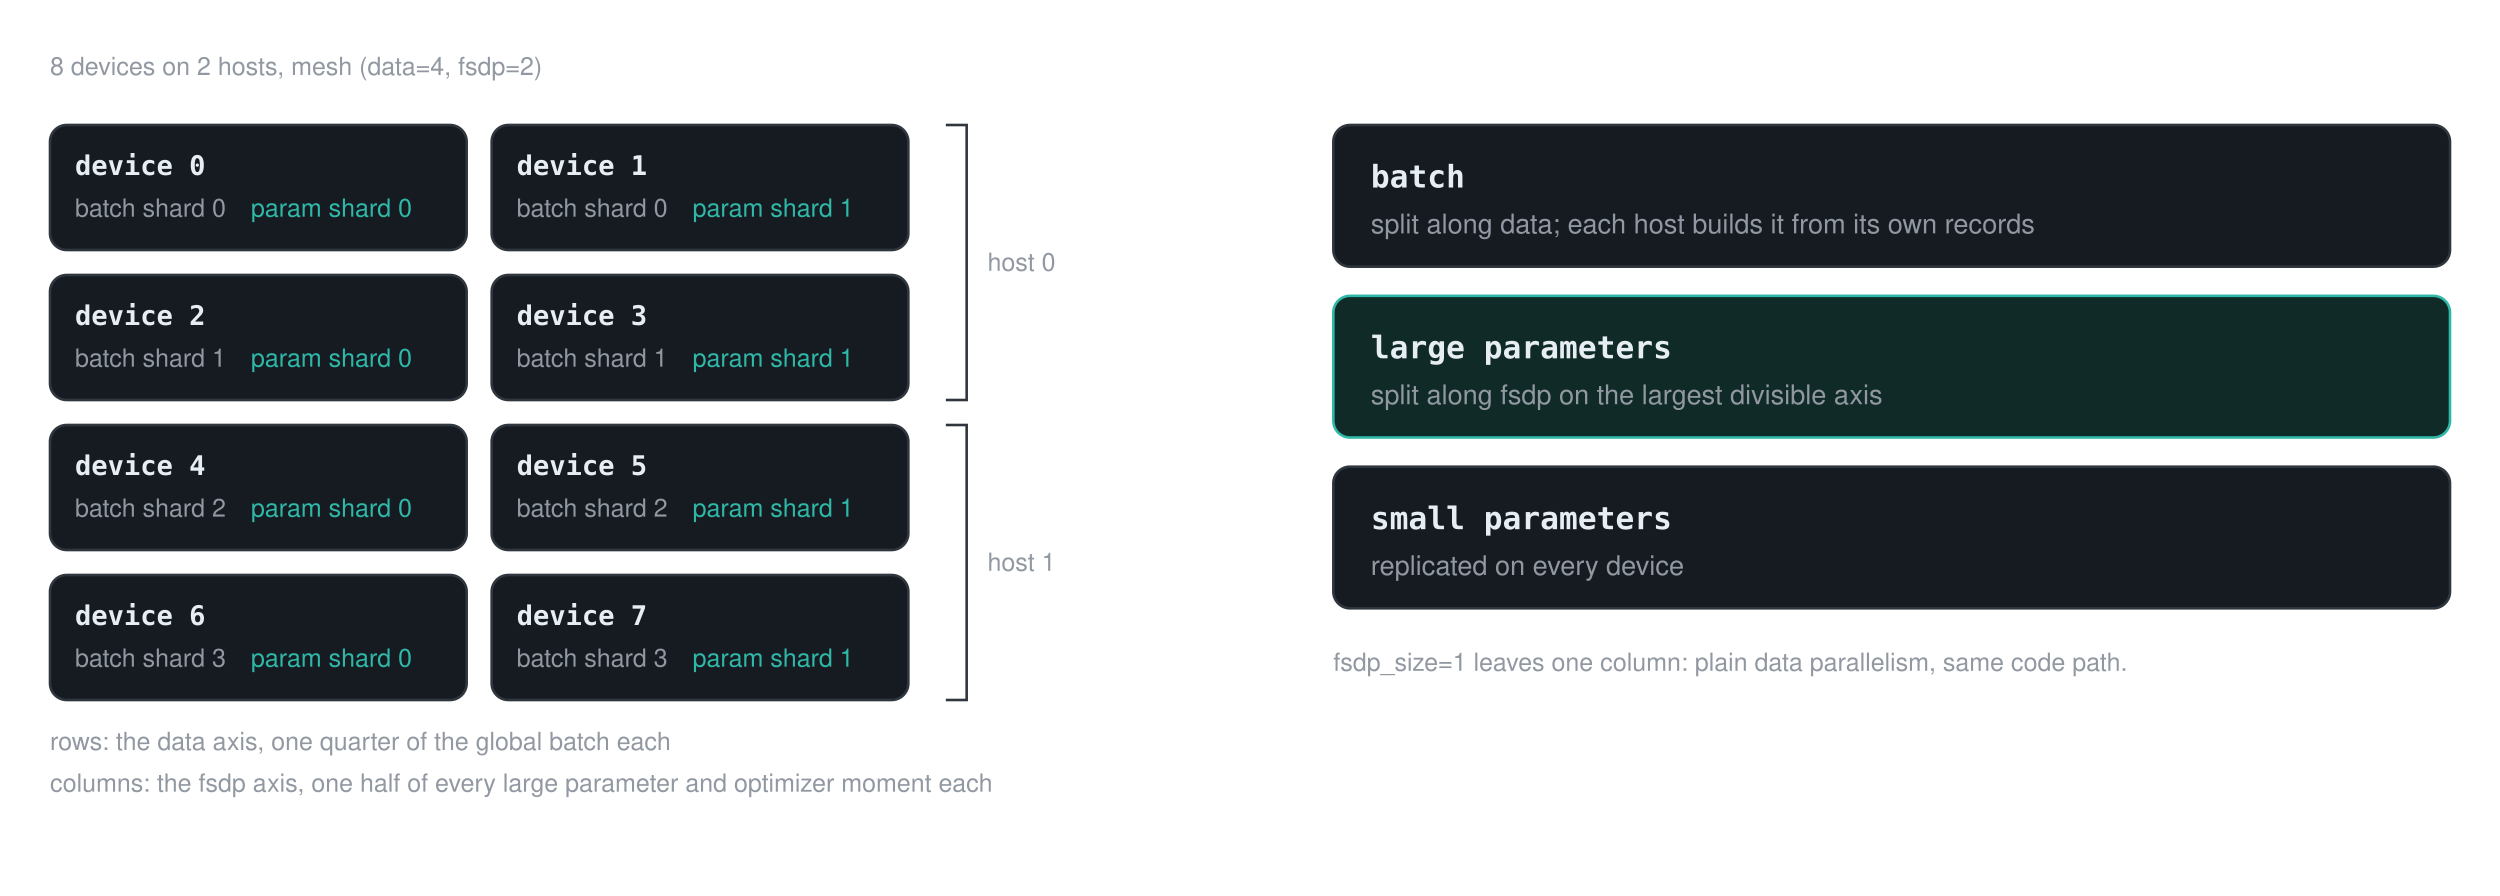
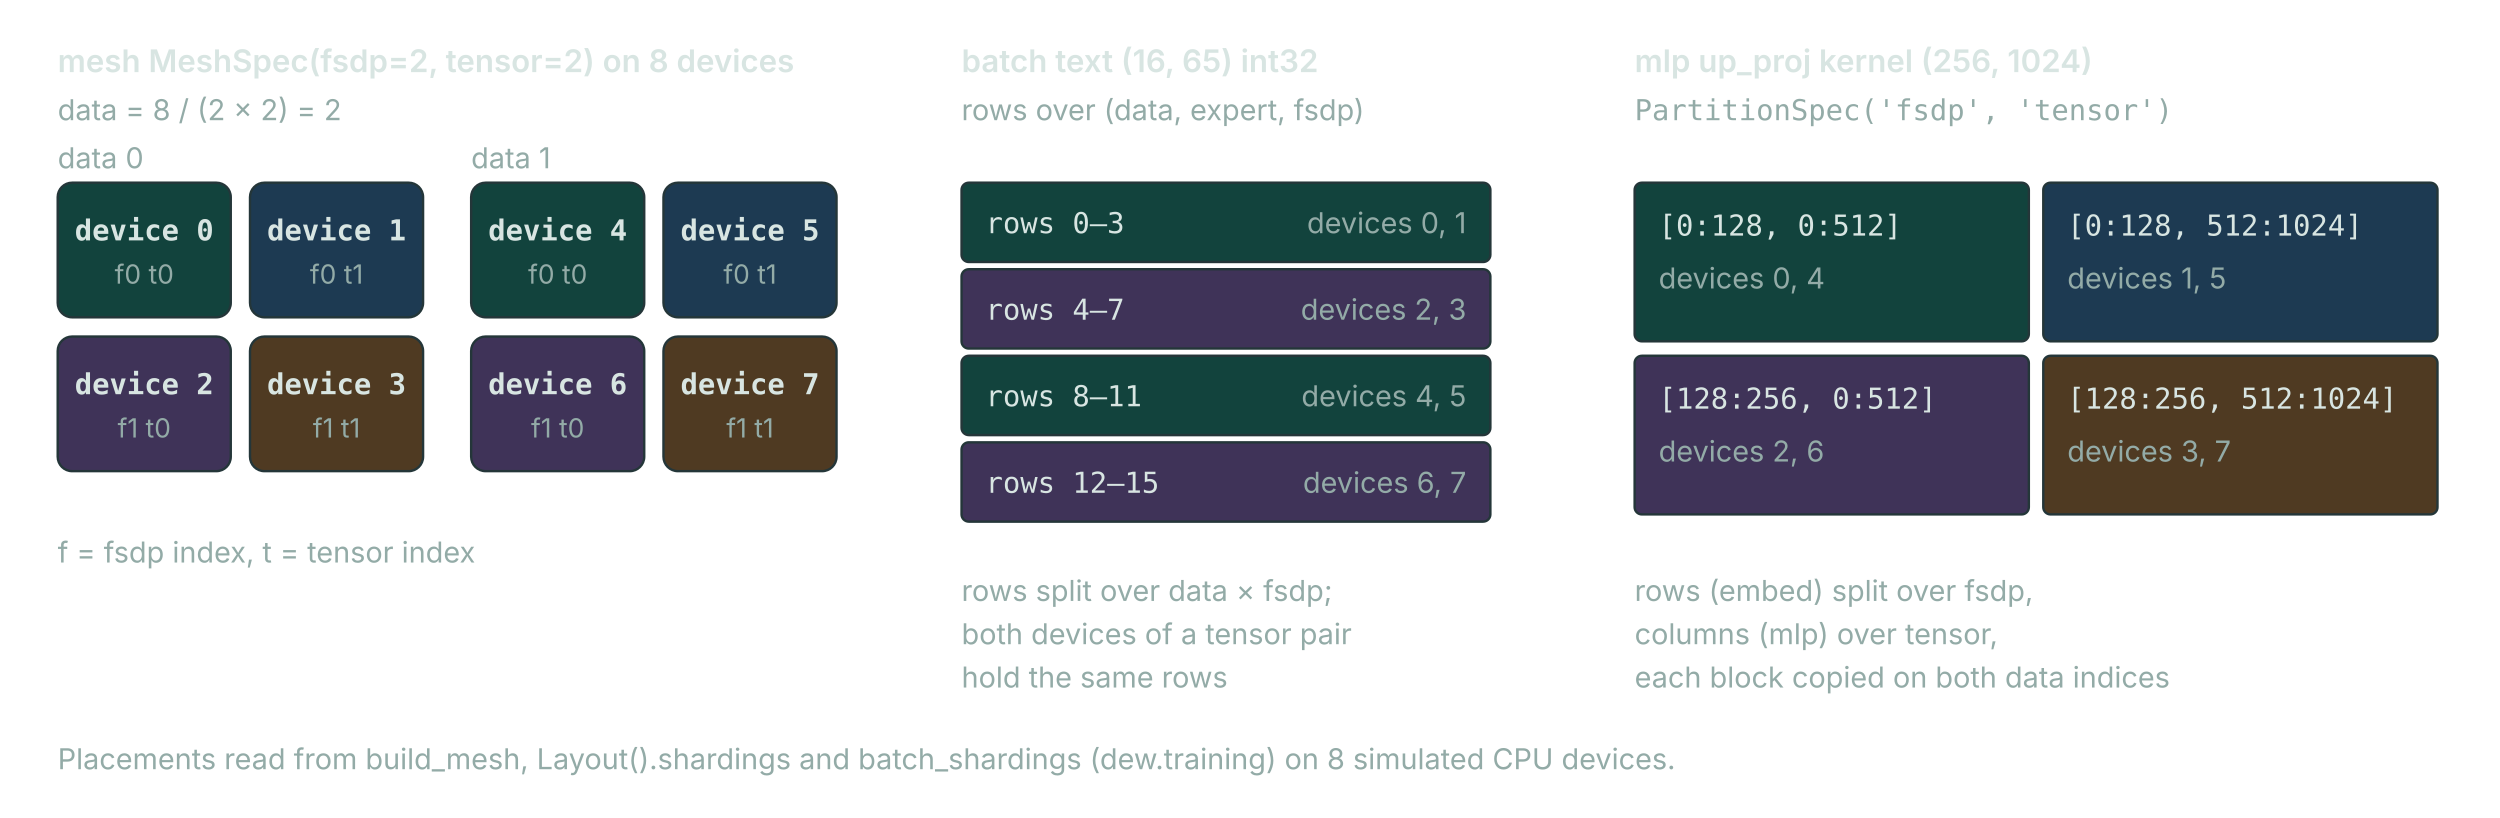
- <svg xmlns="http://www.w3.org/2000/svg" width="1200" height="430" viewBox="0 0 1200 430" role="img">
-   <defs>
-     <marker id="a" viewBox="0 0 10 10" refX="9" refY="5" markerWidth="7" markerHeight="7" orient="auto-start-reverse">
-       <path d="M 0 0 L 10 5 L 0 10 z" fill="#6e7681" />
-     </marker>
-   </defs>
-   <text x="24" y="36" font-family="-apple-system, BlinkMacSystemFont, 'Segoe UI', Helvetica, Arial, sans-serif" font-size="12" fill="#9198a1" text-anchor="start">8 devices on 2 hosts, mesh (data=4, fsdp=2)</text>
-   <rect x="24" y="60" width="200" height="60" rx="8" fill="#161b22" stroke="#30363d" stroke-width="1.25" />
-   <text x="36" y="84" font-family="ui-monospace, SFMono-Regular, Menlo, Consolas, monospace" font-size="13" font-weight="600" fill="#e6edf3">device 0</text>
-   <text x="36" y="104" font-family="-apple-system, BlinkMacSystemFont, 'Segoe UI', Helvetica, Arial, sans-serif" font-size="12" fill="#9198a1">batch shard 0<tspan fill="#2fb8a8" dx="12">param shard 0</tspan>
-   </text>
-   <rect x="236" y="60" width="200" height="60" rx="8" fill="#161b22" stroke="#30363d" stroke-width="1.25" />
-   <text x="248" y="84" font-family="ui-monospace, SFMono-Regular, Menlo, Consolas, monospace" font-size="13" font-weight="600" fill="#e6edf3">device 1</text>
-   <text x="248" y="104" font-family="-apple-system, BlinkMacSystemFont, 'Segoe UI', Helvetica, Arial, sans-serif" font-size="12" fill="#9198a1">batch shard 0<tspan fill="#2fb8a8" dx="12">param shard 1</tspan>
-   </text>
-   <rect x="24" y="132" width="200" height="60" rx="8" fill="#161b22" stroke="#30363d" stroke-width="1.25" />
-   <text x="36" y="156" font-family="ui-monospace, SFMono-Regular, Menlo, Consolas, monospace" font-size="13" font-weight="600" fill="#e6edf3">device 2</text>
-   <text x="36" y="176" font-family="-apple-system, BlinkMacSystemFont, 'Segoe UI', Helvetica, Arial, sans-serif" font-size="12" fill="#9198a1">batch shard 1<tspan fill="#2fb8a8" dx="12">param shard 0</tspan>
-   </text>
-   <rect x="236" y="132" width="200" height="60" rx="8" fill="#161b22" stroke="#30363d" stroke-width="1.25" />
-   <text x="248" y="156" font-family="ui-monospace, SFMono-Regular, Menlo, Consolas, monospace" font-size="13" font-weight="600" fill="#e6edf3">device 3</text>
-   <text x="248" y="176" font-family="-apple-system, BlinkMacSystemFont, 'Segoe UI', Helvetica, Arial, sans-serif" font-size="12" fill="#9198a1">batch shard 1<tspan fill="#2fb8a8" dx="12">param shard 1</tspan>
-   </text>
-   <rect x="24" y="204" width="200" height="60" rx="8" fill="#161b22" stroke="#30363d" stroke-width="1.25" />
-   <text x="36" y="228" font-family="ui-monospace, SFMono-Regular, Menlo, Consolas, monospace" font-size="13" font-weight="600" fill="#e6edf3">device 4</text>
-   <text x="36" y="248" font-family="-apple-system, BlinkMacSystemFont, 'Segoe UI', Helvetica, Arial, sans-serif" font-size="12" fill="#9198a1">batch shard 2<tspan fill="#2fb8a8" dx="12">param shard 0</tspan>
-   </text>
-   <rect x="236" y="204" width="200" height="60" rx="8" fill="#161b22" stroke="#30363d" stroke-width="1.25" />
-   <text x="248" y="228" font-family="ui-monospace, SFMono-Regular, Menlo, Consolas, monospace" font-size="13" font-weight="600" fill="#e6edf3">device 5</text>
-   <text x="248" y="248" font-family="-apple-system, BlinkMacSystemFont, 'Segoe UI', Helvetica, Arial, sans-serif" font-size="12" fill="#9198a1">batch shard 2<tspan fill="#2fb8a8" dx="12">param shard 1</tspan>
-   </text>
-   <rect x="24" y="276" width="200" height="60" rx="8" fill="#161b22" stroke="#30363d" stroke-width="1.25" />
-   <text x="36" y="300" font-family="ui-monospace, SFMono-Regular, Menlo, Consolas, monospace" font-size="13" font-weight="600" fill="#e6edf3">device 6</text>
-   <text x="36" y="320" font-family="-apple-system, BlinkMacSystemFont, 'Segoe UI', Helvetica, Arial, sans-serif" font-size="12" fill="#9198a1">batch shard 3<tspan fill="#2fb8a8" dx="12">param shard 0</tspan>
-   </text>
-   <rect x="236" y="276" width="200" height="60" rx="8" fill="#161b22" stroke="#30363d" stroke-width="1.25" />
-   <text x="248" y="300" font-family="ui-monospace, SFMono-Regular, Menlo, Consolas, monospace" font-size="13" font-weight="600" fill="#e6edf3">device 7</text>
-   <text x="248" y="320" font-family="-apple-system, BlinkMacSystemFont, 'Segoe UI', Helvetica, Arial, sans-serif" font-size="12" fill="#9198a1">batch shard 3<tspan fill="#2fb8a8" dx="12">param shard 1</tspan>
-   </text>
-   <path d="M 454 60 L 464 60 L 464 192 L 454 192" fill="none" stroke="#30363d" stroke-width="1.25" />
-   <text x="474" y="130.0" font-family="-apple-system, BlinkMacSystemFont, 'Segoe UI', Helvetica, Arial, sans-serif" font-size="12" fill="#9198a1" text-anchor="start">host 0</text>
-   <path d="M 454 204 L 464 204 L 464 336 L 454 336" fill="none" stroke="#30363d" stroke-width="1.25" />
-   <text x="474" y="274.0" font-family="-apple-system, BlinkMacSystemFont, 'Segoe UI', Helvetica, Arial, sans-serif" font-size="12" fill="#9198a1" text-anchor="start">host 1</text>
-   <text x="24" y="360" font-family="-apple-system, BlinkMacSystemFont, 'Segoe UI', Helvetica, Arial, sans-serif" font-size="12" fill="#9198a1" text-anchor="start">rows: the data axis, one quarter of the global batch each</text>
-   <text x="24" y="380" font-family="-apple-system, BlinkMacSystemFont, 'Segoe UI', Helvetica, Arial, sans-serif" font-size="12" fill="#9198a1" text-anchor="start">columns: the fsdp axis, one half of every large parameter and optimizer moment each</text>
-   <rect x="640" y="60" width="536" height="68" rx="8" fill="#161b22" stroke="#30363d" stroke-width="1.25" />
-   <text x="658" y="90" font-family="ui-monospace, SFMono-Regular, Menlo, Consolas, monospace" font-size="15" font-weight="600" fill="#e6edf3">batch</text>
-   <text x="658" y="112" font-family="-apple-system, BlinkMacSystemFont, 'Segoe UI', Helvetica, Arial, sans-serif" font-size="13" fill="#9198a1">split along data; each host builds it from its own records</text>
-   <rect x="640" y="142" width="536" height="68" rx="8" fill="#0f2a27" stroke="#2fb8a8" stroke-width="1.25" />
-   <text x="658" y="172" font-family="ui-monospace, SFMono-Regular, Menlo, Consolas, monospace" font-size="15" font-weight="600" fill="#e6edf3">large parameters</text>
-   <text x="658" y="194" font-family="-apple-system, BlinkMacSystemFont, 'Segoe UI', Helvetica, Arial, sans-serif" font-size="13" fill="#9198a1">split along fsdp on the largest divisible axis</text>
-   <rect x="640" y="224" width="536" height="68" rx="8" fill="#161b22" stroke="#30363d" stroke-width="1.25" />
-   <text x="658" y="254" font-family="ui-monospace, SFMono-Regular, Menlo, Consolas, monospace" font-size="15" font-weight="600" fill="#e6edf3">small parameters</text>
-   <text x="658" y="276" font-family="-apple-system, BlinkMacSystemFont, 'Segoe UI', Helvetica, Arial, sans-serif" font-size="13" fill="#9198a1">replicated on every device</text>
-   <text x="640" y="322" font-family="-apple-system, BlinkMacSystemFont, 'Segoe UI', Helvetica, Arial, sans-serif" font-size="12" fill="#9198a1" text-anchor="start">fsdp_size=1 leaves one column: plain data parallelism, same code path.</text>
+ <svg xmlns="http://www.w3.org/2000/svg" viewBox="0 0 1040 340" width="1040" height="340" role="img">
+   <text x="24" y="30" font-family="Geist, Inter, -apple-system, 'Segoe UI', Helvetica, Arial, sans-serif" font-size="13" font-weight="600" fill="#d8e5e2" text-anchor="start">mesh  MeshSpec(fsdp=2, tensor=2) on 8 devices</text>
+   <text x="24" y="50" font-family="Geist, Inter, -apple-system, 'Segoe UI', Helvetica, Arial, sans-serif" font-size="12" font-weight="400" fill="#93aba7" text-anchor="start">data = 8 / (2 × 2) = 2</text>
+   <text x="24" y="70" font-family="Geist, Inter, -apple-system, 'Segoe UI', Helvetica, Arial, sans-serif" font-size="12" font-weight="400" fill="#93aba7" text-anchor="start">data 0</text>
+   <rect x="24" y="76" width="72" height="56" rx="6" fill="#12433d" stroke="#243639" stroke-width="1" />
+   <text x="60" y="100" font-family="'Geist Mono', 'JetBrains Mono', ui-monospace, Menlo, Consolas, monospace" font-size="12" font-weight="600" fill="#d8e5e2" text-anchor="middle">device 0</text>
+   <text x="60" y="118" font-family="Geist, Inter, -apple-system, 'Segoe UI', Helvetica, Arial, sans-serif" font-size="11" font-weight="400" fill="#93aba7" text-anchor="middle">f0 t0</text>
+   <rect x="104" y="76" width="72" height="56" rx="6" fill="#1d3a52" stroke="#243639" stroke-width="1" />
+   <text x="140" y="100" font-family="'Geist Mono', 'JetBrains Mono', ui-monospace, Menlo, Consolas, monospace" font-size="12" font-weight="600" fill="#d8e5e2" text-anchor="middle">device 1</text>
+   <text x="140" y="118" font-family="Geist, Inter, -apple-system, 'Segoe UI', Helvetica, Arial, sans-serif" font-size="11" font-weight="400" fill="#93aba7" text-anchor="middle">f0 t1</text>
+   <rect x="24" y="140" width="72" height="56" rx="6" fill="#3f3358" stroke="#243639" stroke-width="1" />
+   <text x="60" y="164" font-family="'Geist Mono', 'JetBrains Mono', ui-monospace, Menlo, Consolas, monospace" font-size="12" font-weight="600" fill="#d8e5e2" text-anchor="middle">device 2</text>
+   <text x="60" y="182" font-family="Geist, Inter, -apple-system, 'Segoe UI', Helvetica, Arial, sans-serif" font-size="11" font-weight="400" fill="#93aba7" text-anchor="middle">f1 t0</text>
+   <rect x="104" y="140" width="72" height="56" rx="6" fill="#4f3a22" stroke="#243639" stroke-width="1" />
+   <text x="140" y="164" font-family="'Geist Mono', 'JetBrains Mono', ui-monospace, Menlo, Consolas, monospace" font-size="12" font-weight="600" fill="#d8e5e2" text-anchor="middle">device 3</text>
+   <text x="140" y="182" font-family="Geist, Inter, -apple-system, 'Segoe UI', Helvetica, Arial, sans-serif" font-size="11" font-weight="400" fill="#93aba7" text-anchor="middle">f1 t1</text>
+   <text x="196" y="70" font-family="Geist, Inter, -apple-system, 'Segoe UI', Helvetica, Arial, sans-serif" font-size="12" font-weight="400" fill="#93aba7" text-anchor="start">data 1</text>
+   <rect x="196" y="76" width="72" height="56" rx="6" fill="#12433d" stroke="#243639" stroke-width="1" />
+   <text x="232" y="100" font-family="'Geist Mono', 'JetBrains Mono', ui-monospace, Menlo, Consolas, monospace" font-size="12" font-weight="600" fill="#d8e5e2" text-anchor="middle">device 4</text>
+   <text x="232" y="118" font-family="Geist, Inter, -apple-system, 'Segoe UI', Helvetica, Arial, sans-serif" font-size="11" font-weight="400" fill="#93aba7" text-anchor="middle">f0 t0</text>
+   <rect x="276" y="76" width="72" height="56" rx="6" fill="#1d3a52" stroke="#243639" stroke-width="1" />
+   <text x="312" y="100" font-family="'Geist Mono', 'JetBrains Mono', ui-monospace, Menlo, Consolas, monospace" font-size="12" font-weight="600" fill="#d8e5e2" text-anchor="middle">device 5</text>
+   <text x="312" y="118" font-family="Geist, Inter, -apple-system, 'Segoe UI', Helvetica, Arial, sans-serif" font-size="11" font-weight="400" fill="#93aba7" text-anchor="middle">f0 t1</text>
+   <rect x="196" y="140" width="72" height="56" rx="6" fill="#3f3358" stroke="#243639" stroke-width="1" />
+   <text x="232" y="164" font-family="'Geist Mono', 'JetBrains Mono', ui-monospace, Menlo, Consolas, monospace" font-size="12" font-weight="600" fill="#d8e5e2" text-anchor="middle">device 6</text>
+   <text x="232" y="182" font-family="Geist, Inter, -apple-system, 'Segoe UI', Helvetica, Arial, sans-serif" font-size="11" font-weight="400" fill="#93aba7" text-anchor="middle">f1 t0</text>
+   <rect x="276" y="140" width="72" height="56" rx="6" fill="#4f3a22" stroke="#243639" stroke-width="1" />
+   <text x="312" y="164" font-family="'Geist Mono', 'JetBrains Mono', ui-monospace, Menlo, Consolas, monospace" font-size="12" font-weight="600" fill="#d8e5e2" text-anchor="middle">device 7</text>
+   <text x="312" y="182" font-family="Geist, Inter, -apple-system, 'Segoe UI', Helvetica, Arial, sans-serif" font-size="11" font-weight="400" fill="#93aba7" text-anchor="middle">f1 t1</text>
+   <text x="24" y="234" font-family="Geist, Inter, -apple-system, 'Segoe UI', Helvetica, Arial, sans-serif" font-size="12" font-weight="400" fill="#93aba7" text-anchor="start">f = fsdp index, t = tensor index</text>
+   <text x="400" y="30" font-family="Geist, Inter, -apple-system, 'Segoe UI', Helvetica, Arial, sans-serif" font-size="13" font-weight="600" fill="#d8e5e2" text-anchor="start">batch  text (16, 65) int32</text>
+   <text x="400" y="50" font-family="Geist, Inter, -apple-system, 'Segoe UI', Helvetica, Arial, sans-serif" font-size="12" font-weight="400" fill="#93aba7" text-anchor="start">rows over (data, expert, fsdp)</text>
+   <rect x="400" y="76" width="220" height="33" rx="3" fill="#12433d" stroke="#243639" stroke-width="1" />
+   <text x="410" y="97" font-family="'Geist Mono', 'JetBrains Mono', ui-monospace, Menlo, Consolas, monospace" font-size="12" font-weight="400" fill="#d8e5e2" text-anchor="start">rows 0–3</text>
+   <text x="610" y="97" font-family="Geist, Inter, -apple-system, 'Segoe UI', Helvetica, Arial, sans-serif" font-size="12" font-weight="400" fill="#93aba7" text-anchor="end">devices 0, 1</text>
+   <rect x="400" y="112" width="220" height="33" rx="3" fill="#3f3358" stroke="#243639" stroke-width="1" />
+   <text x="410" y="133" font-family="'Geist Mono', 'JetBrains Mono', ui-monospace, Menlo, Consolas, monospace" font-size="12" font-weight="400" fill="#d8e5e2" text-anchor="start">rows 4–7</text>
+   <text x="610" y="133" font-family="Geist, Inter, -apple-system, 'Segoe UI', Helvetica, Arial, sans-serif" font-size="12" font-weight="400" fill="#93aba7" text-anchor="end">devices 2, 3</text>
+   <rect x="400" y="148" width="220" height="33" rx="3" fill="#12433d" stroke="#243639" stroke-width="1" />
+   <text x="410" y="169" font-family="'Geist Mono', 'JetBrains Mono', ui-monospace, Menlo, Consolas, monospace" font-size="12" font-weight="400" fill="#d8e5e2" text-anchor="start">rows 8–11</text>
+   <text x="610" y="169" font-family="Geist, Inter, -apple-system, 'Segoe UI', Helvetica, Arial, sans-serif" font-size="12" font-weight="400" fill="#93aba7" text-anchor="end">devices 4, 5</text>
+   <rect x="400" y="184" width="220" height="33" rx="3" fill="#3f3358" stroke="#243639" stroke-width="1" />
+   <text x="410" y="205" font-family="'Geist Mono', 'JetBrains Mono', ui-monospace, Menlo, Consolas, monospace" font-size="12" font-weight="400" fill="#d8e5e2" text-anchor="start">rows 12–15</text>
+   <text x="610" y="205" font-family="Geist, Inter, -apple-system, 'Segoe UI', Helvetica, Arial, sans-serif" font-size="12" font-weight="400" fill="#93aba7" text-anchor="end">devices 6, 7</text>
+   <text x="680" y="30" font-family="Geist, Inter, -apple-system, 'Segoe UI', Helvetica, Arial, sans-serif" font-size="13" font-weight="600" fill="#d8e5e2" text-anchor="start">mlp up_proj kernel (256, 1024)</text>
+   <text x="680" y="50" font-family="'Geist Mono', 'JetBrains Mono', ui-monospace, Menlo, Consolas, monospace" font-size="12" font-weight="400" fill="#93aba7" text-anchor="start">PartitionSpec('fsdp', 'tensor')</text>
+   <rect x="680" y="76" width="164" height="66" rx="3" fill="#12433d" stroke="#243639" stroke-width="1" />
+   <text x="690" y="98" font-family="'Geist Mono', 'JetBrains Mono', ui-monospace, Menlo, Consolas, monospace" font-size="12" font-weight="400" fill="#d8e5e2" text-anchor="start">[0:128, 0:512]</text>
+   <text x="690" y="120" font-family="Geist, Inter, -apple-system, 'Segoe UI', Helvetica, Arial, sans-serif" font-size="12" font-weight="400" fill="#93aba7" text-anchor="start">devices 0, 4</text>
+   <rect x="850" y="76" width="164" height="66" rx="3" fill="#1d3a52" stroke="#243639" stroke-width="1" />
+   <text x="860" y="98" font-family="'Geist Mono', 'JetBrains Mono', ui-monospace, Menlo, Consolas, monospace" font-size="12" font-weight="400" fill="#d8e5e2" text-anchor="start">[0:128, 512:1024]</text>
+   <text x="860" y="120" font-family="Geist, Inter, -apple-system, 'Segoe UI', Helvetica, Arial, sans-serif" font-size="12" font-weight="400" fill="#93aba7" text-anchor="start">devices 1, 5</text>
+   <rect x="680" y="148" width="164" height="66" rx="3" fill="#3f3358" stroke="#243639" stroke-width="1" />
+   <text x="690" y="170" font-family="'Geist Mono', 'JetBrains Mono', ui-monospace, Menlo, Consolas, monospace" font-size="12" font-weight="400" fill="#d8e5e2" text-anchor="start">[128:256, 0:512]</text>
+   <text x="690" y="192" font-family="Geist, Inter, -apple-system, 'Segoe UI', Helvetica, Arial, sans-serif" font-size="12" font-weight="400" fill="#93aba7" text-anchor="start">devices 2, 6</text>
+   <rect x="850" y="148" width="164" height="66" rx="3" fill="#4f3a22" stroke="#243639" stroke-width="1" />
+   <text x="860" y="170" font-family="'Geist Mono', 'JetBrains Mono', ui-monospace, Menlo, Consolas, monospace" font-size="12" font-weight="400" fill="#d8e5e2" text-anchor="start">[128:256, 512:1024]</text>
+   <text x="860" y="192" font-family="Geist, Inter, -apple-system, 'Segoe UI', Helvetica, Arial, sans-serif" font-size="12" font-weight="400" fill="#93aba7" text-anchor="start">devices 3, 7</text>
+   <text x="680" y="250" font-family="Geist, Inter, -apple-system, 'Segoe UI', Helvetica, Arial, sans-serif" font-size="12" font-weight="400" fill="#93aba7" text-anchor="start">rows (embed) split over fsdp,</text>
+   <text x="680" y="268" font-family="Geist, Inter, -apple-system, 'Segoe UI', Helvetica, Arial, sans-serif" font-size="12" font-weight="400" fill="#93aba7" text-anchor="start">columns (mlp) over tensor,</text>
+   <text x="680" y="286" font-family="Geist, Inter, -apple-system, 'Segoe UI', Helvetica, Arial, sans-serif" font-size="12" font-weight="400" fill="#93aba7" text-anchor="start">each block copied on both data indices</text>
+   <text x="400" y="250" font-family="Geist, Inter, -apple-system, 'Segoe UI', Helvetica, Arial, sans-serif" font-size="12" font-weight="400" fill="#93aba7" text-anchor="start">rows split over data × fsdp;</text>
+   <text x="400" y="268" font-family="Geist, Inter, -apple-system, 'Segoe UI', Helvetica, Arial, sans-serif" font-size="12" font-weight="400" fill="#93aba7" text-anchor="start">both devices of a tensor pair</text>
+   <text x="400" y="286" font-family="Geist, Inter, -apple-system, 'Segoe UI', Helvetica, Arial, sans-serif" font-size="12" font-weight="400" fill="#93aba7" text-anchor="start">hold the same rows</text>
+   <text x="24" y="320" font-family="Geist, Inter, -apple-system, 'Segoe UI', Helvetica, Arial, sans-serif" font-size="12" font-weight="400" fill="#93aba7" text-anchor="start">Placements read from build_mesh, Layout().shardings and batch_shardings (dew.training) on 8 simulated CPU devices.</text>
</svg>
